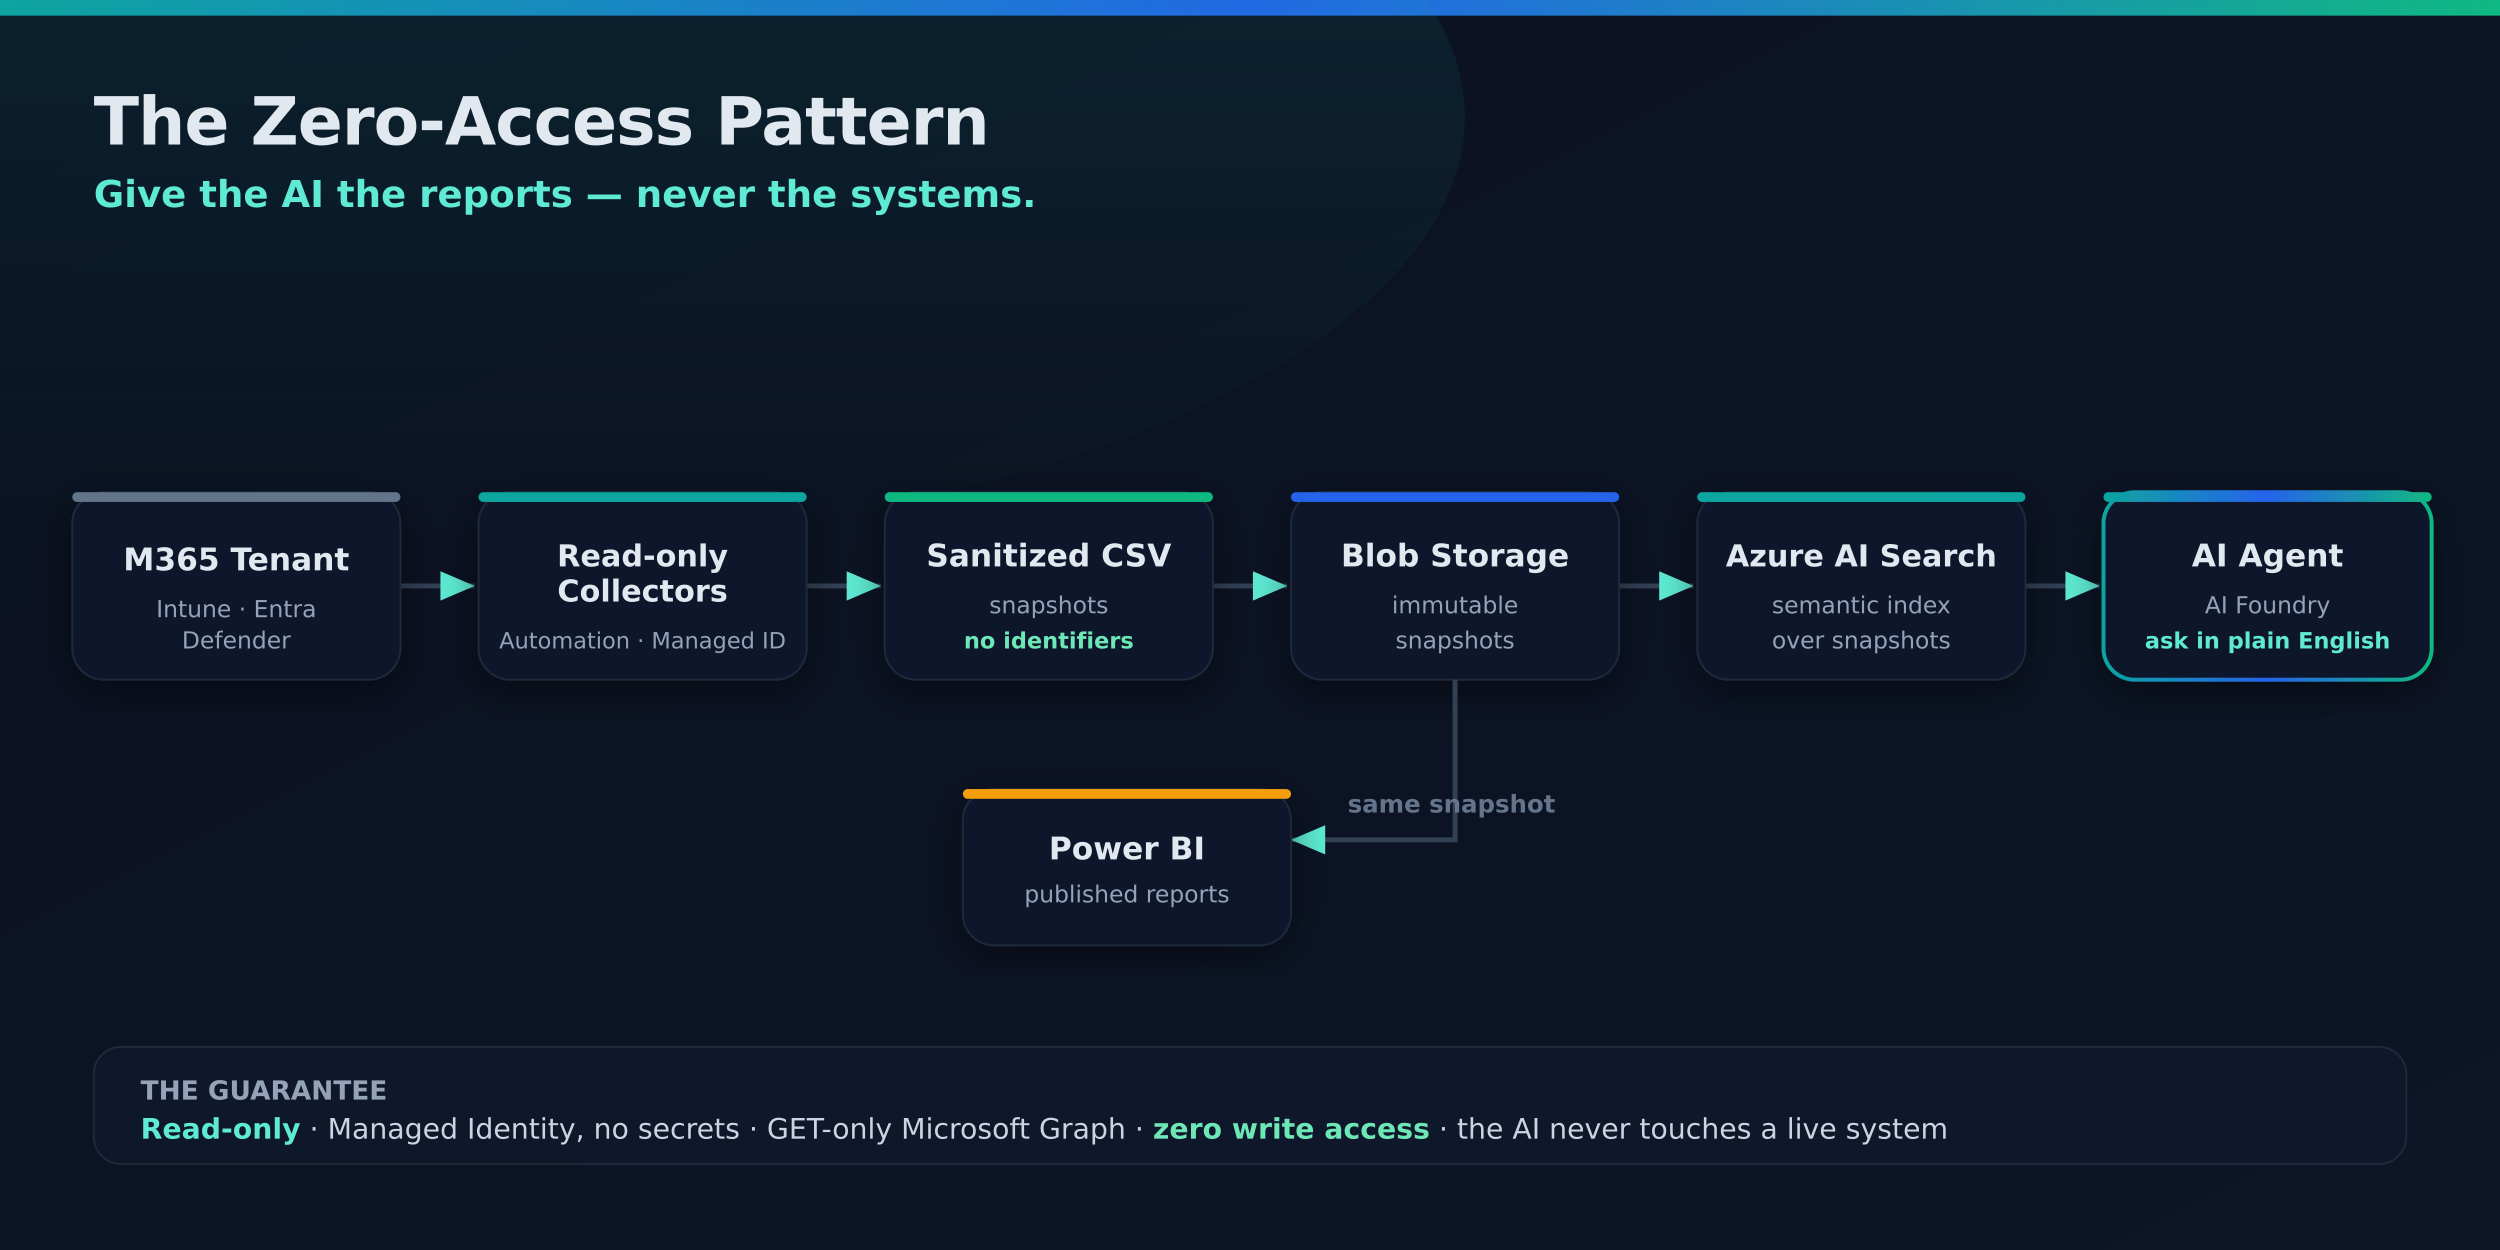
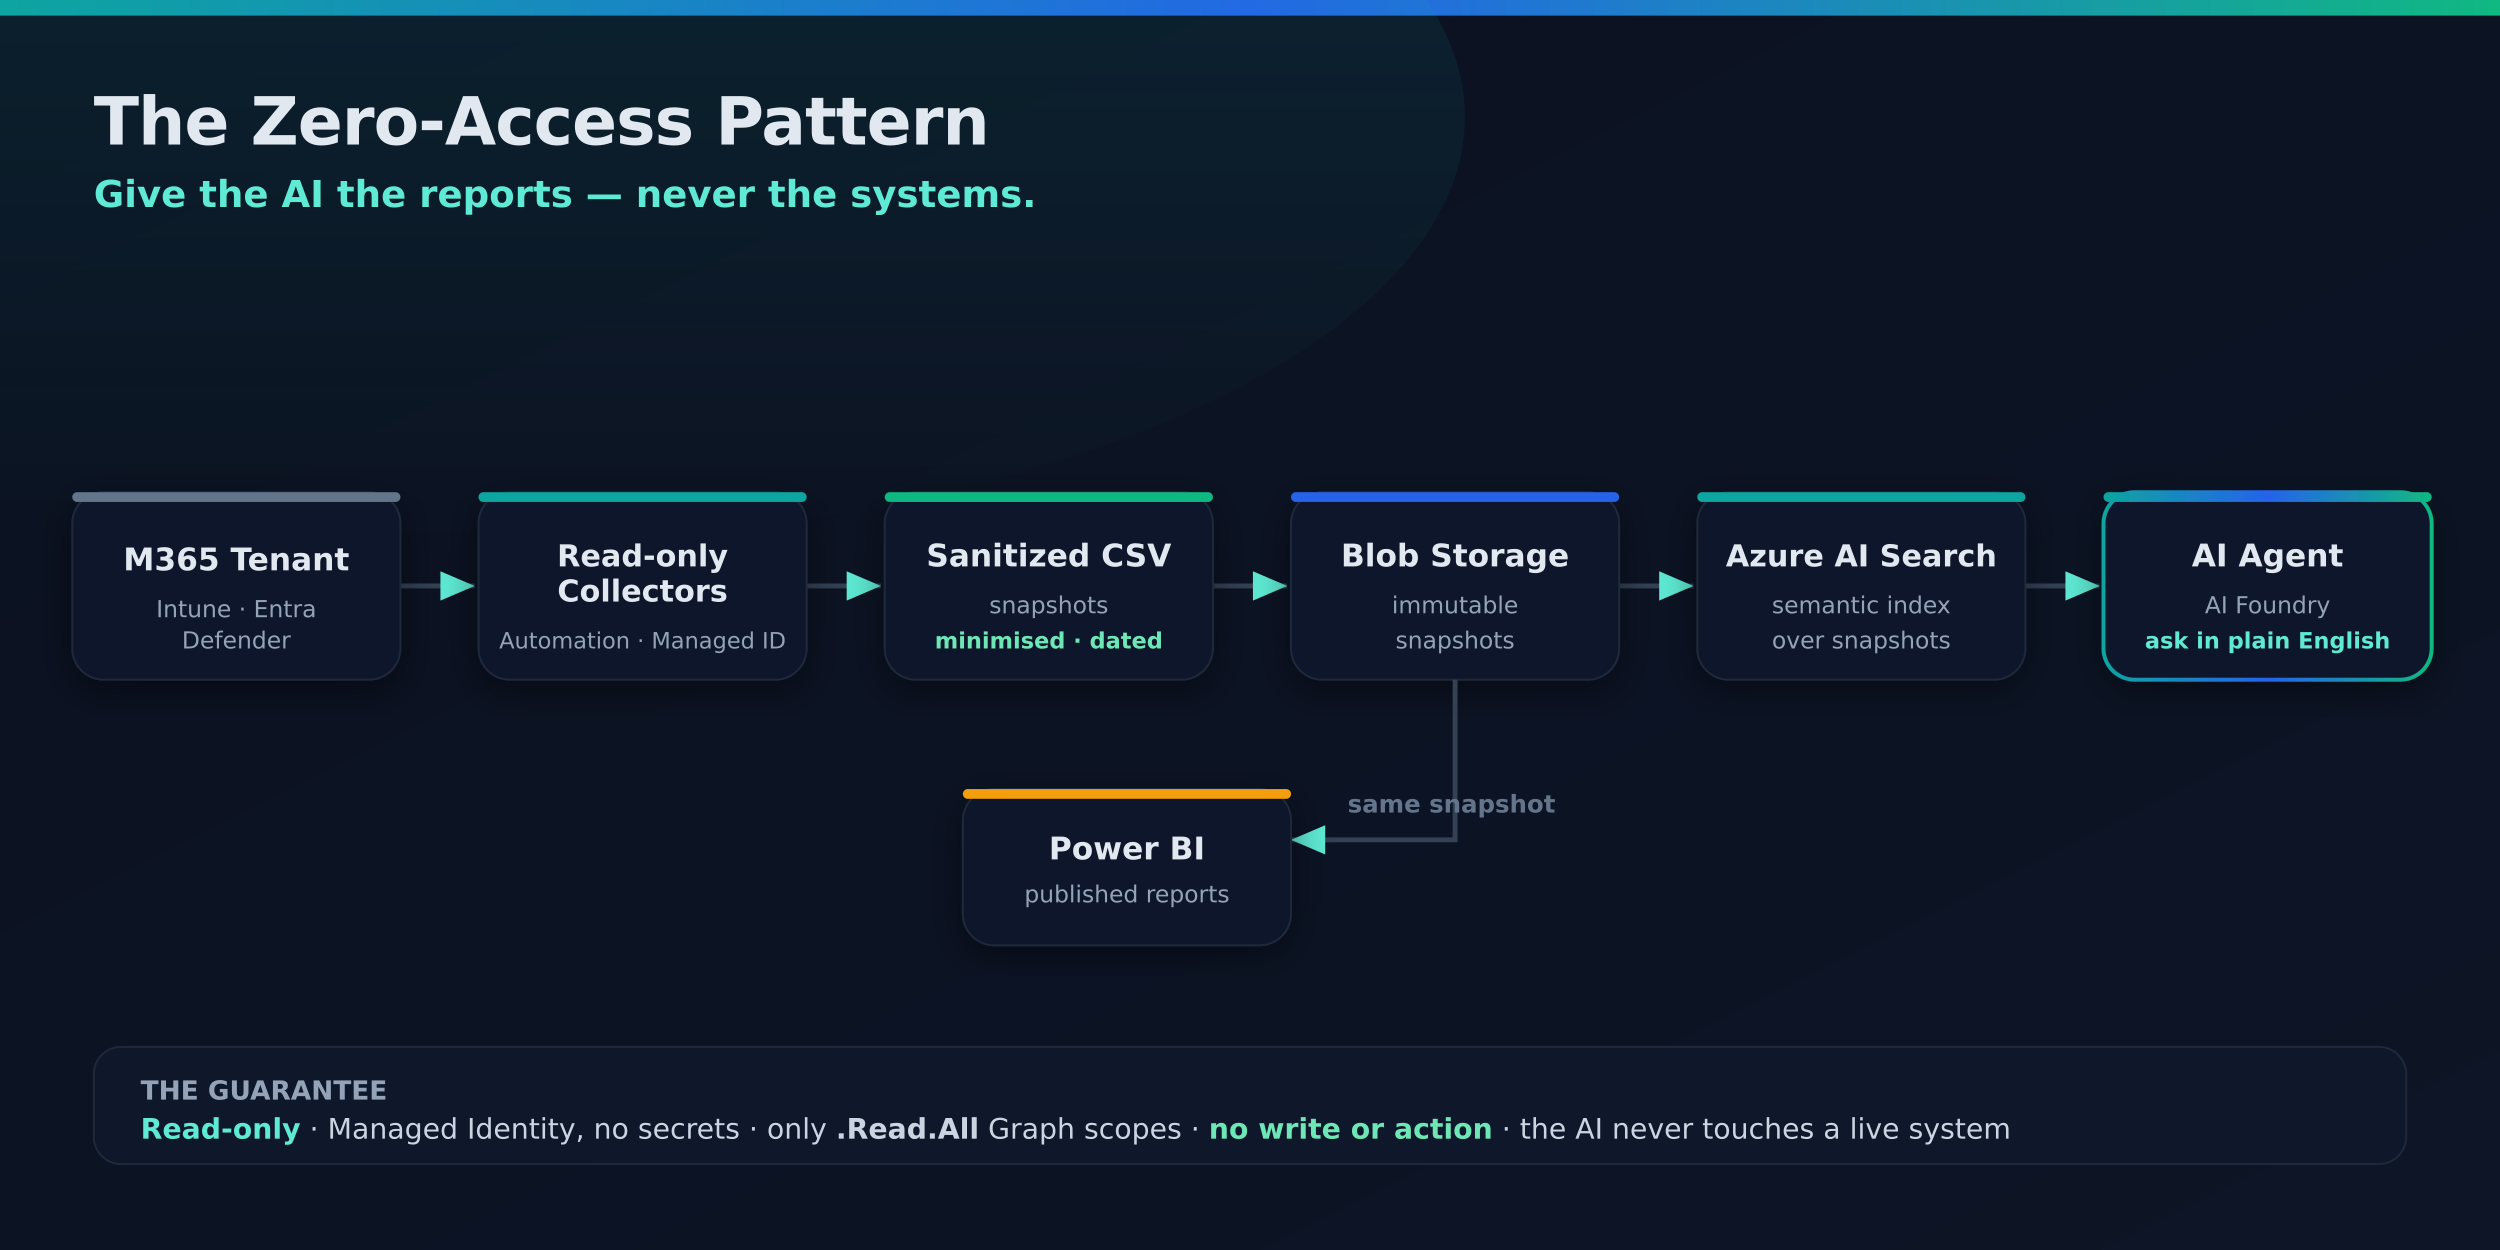
- <svg xmlns="http://www.w3.org/2000/svg" viewBox="0 0 1280 640" font-family="'DejaVu Sans','Segoe UI',Arial,sans-serif">
+ <svg xmlns="http://www.w3.org/2000/svg" viewBox="0 0 1280 640" font-family="'DejaVu Sans','Segoe UI',Arial,sans-serif" role="img" aria-labelledby="za-arch-t za-arch-d">
  <defs>
    <linearGradient id="bg" x1="0" y1="0" x2="1" y2="1">
      <stop offset="0" stop-color="#0B1120" />
      <stop offset="1" stop-color="#0d1526" />
    </linearGradient>
    <linearGradient id="brand" x1="0" y1="0" x2="1" y2="0">
      <stop offset="0" stop-color="#0EA5A0" />
      <stop offset="0.5" stop-color="#2563EB" />
      <stop offset="1" stop-color="#10B981" />
    </linearGradient>
    <linearGradient id="glow" x1="0" y1="0" x2="0" y2="1">
      <stop offset="0" stop-color="#0EA5A0" stop-opacity="0.16" />
      <stop offset="1" stop-color="#0EA5A0" stop-opacity="0" />
    </linearGradient>
    <marker id="arw" markerWidth="10" markerHeight="10" refX="7" refY="3" orient="auto">
      <path d="M0,0 L7,3 L0,6 Z" fill="#5eead4" />
    </marker>
    <filter id="soft" x="-20%" y="-20%" width="140%" height="140%">
      <feDropShadow dx="0" dy="6" stdDeviation="10" flood-color="#000" flood-opacity="0.45" />
    </filter>
  </defs>
  <rect width="1280" height="640" fill="url(#bg)" />
  <rect width="1280" height="8" fill="url(#brand)" />
  <ellipse cx="230" cy="60" rx="520" ry="220" fill="url(#glow)" />
  <text x="48" y="74" fill="#E2E8F0" font-size="34" font-weight="800" letter-spacing="-0.5">The Zero-Access Pattern</text>
  <text x="48" y="106" fill="#5eead4" font-size="19" font-weight="700">Give the AI the reports — never the systems.</text>
  <g stroke="#334155" stroke-width="2.5" fill="none">
    <line x1="205" y1="300" x2="243" y2="300" marker-end="url(#arw)" />
    <line x1="413" y1="300" x2="451" y2="300" marker-end="url(#arw)" />
    <line x1="621" y1="300" x2="659" y2="300" marker-end="url(#arw)" />
    <line x1="829" y1="300" x2="867" y2="300" marker-end="url(#arw)" />
    <line x1="1037" y1="300" x2="1075" y2="300" marker-end="url(#arw)" />
  </g>
  <g filter="url(#soft)">
    <rect x="37" y="252" width="168" height="96" rx="16" fill="#0f172a" stroke="#1e293b" />
    <rect x="37" y="252" width="168" height="5" rx="2.5" fill="#64748b" />
    <text x="121" y="292" text-anchor="middle" fill="#e2e8f0" font-size="16" font-weight="800">M365 Tenant</text>
    <text x="121" y="316" text-anchor="middle" fill="#94a3b8" font-size="12">Intune · Entra</text>
    <text x="121" y="332" text-anchor="middle" fill="#94a3b8" font-size="12">Defender</text>
  </g>
  <g filter="url(#soft)">
    <rect x="245" y="252" width="168" height="96" rx="16" fill="#0f172a" stroke="#1e293b" />
    <rect x="245" y="252" width="168" height="5" rx="2.5" fill="#0EA5A0" />
    <text x="329" y="290" text-anchor="middle" fill="#e2e8f0" font-size="15.5" font-weight="800">Read-only</text>
    <text x="329" y="308" text-anchor="middle" fill="#e2e8f0" font-size="15.5" font-weight="800">Collectors</text>
    <text x="329" y="332" text-anchor="middle" fill="#94a3b8" font-size="11.5">Automation · Managed ID</text>
  </g>
  <g filter="url(#soft)">
    <rect x="453" y="252" width="168" height="96" rx="16" fill="#0f172a" stroke="#1e293b" />
    <rect x="453" y="252" width="168" height="5" rx="2.5" fill="#10B981" />
    <text x="537" y="290" text-anchor="middle" fill="#e2e8f0" font-size="16" font-weight="800">Sanitized CSV</text>
    <text x="537" y="314" text-anchor="middle" fill="#94a3b8" font-size="12">snapshots</text>
-     <text x="537" y="332" text-anchor="middle" fill="#6ee7b7" font-size="11.5" font-weight="700">no identifiers</text>
+     <text x="537" y="332" text-anchor="middle" fill="#6ee7b7" font-size="11.5" font-weight="700">minimised · dated</text>
  </g>
  <g filter="url(#soft)">
    <rect x="661" y="252" width="168" height="96" rx="16" fill="#0f172a" stroke="#1e293b" />
    <rect x="661" y="252" width="168" height="5" rx="2.5" fill="#2563EB" />
    <text x="745" y="290" text-anchor="middle" fill="#e2e8f0" font-size="16" font-weight="800">Blob Storage</text>
    <text x="745" y="314" text-anchor="middle" fill="#94a3b8" font-size="12">immutable</text>
    <text x="745" y="332" text-anchor="middle" fill="#94a3b8" font-size="12">snapshots</text>
  </g>
  <g filter="url(#soft)">
    <rect x="869" y="252" width="168" height="96" rx="16" fill="#0f172a" stroke="#1e293b" />
    <rect x="869" y="252" width="168" height="5" rx="2.5" fill="#0EA5A0" />
    <text x="953" y="290" text-anchor="middle" fill="#e2e8f0" font-size="15.5" font-weight="800">Azure AI Search</text>
    <text x="953" y="314" text-anchor="middle" fill="#94a3b8" font-size="12">semantic index</text>
    <text x="953" y="332" text-anchor="middle" fill="#94a3b8" font-size="12">over snapshots</text>
  </g>
  <g filter="url(#soft)">
    <rect x="1077" y="252" width="168" height="96" rx="16" fill="#0f172a" stroke="url(#brand)" stroke-width="2" />
    <rect x="1077" y="252" width="168" height="5" rx="2.5" fill="url(#brand)" />
    <text x="1161" y="290" text-anchor="middle" fill="#e2e8f0" font-size="16" font-weight="800">AI Agent</text>
    <text x="1161" y="314" text-anchor="middle" fill="#94a3b8" font-size="12">AI Foundry</text>
    <text x="1161" y="332" text-anchor="middle" fill="#5eead4" font-size="11.5" font-weight="700">ask in plain English</text>
  </g>
  <g stroke="#334155" stroke-width="2.5" fill="none">
    <path d="M745,348 L745,430 L661,430" marker-end="url(#arw)" />
  </g>
  <g filter="url(#soft)">
    <rect x="493" y="404" width="168" height="80" rx="16" fill="#0f172a" stroke="#1e293b" />
    <rect x="493" y="404" width="168" height="5" rx="2.5" fill="#f59e0b" />
    <text x="577" y="440" text-anchor="middle" fill="#e2e8f0" font-size="16" font-weight="800">Power BI</text>
    <text x="577" y="462" text-anchor="middle" fill="#94a3b8" font-size="12">published reports</text>
  </g>
  <text x="690" y="416" fill="#64748b" font-size="12.5" font-weight="700">same snapshot</text>
  <g>
    <rect x="48" y="536" width="1184" height="60" rx="14" fill="#0f172a" stroke="#1e293b" />
    <text x="72" y="563" fill="#94a3b8" font-size="13.5" font-weight="700">THE GUARANTEE</text>
    <text x="72" y="583" fill="#cbd5e1" font-size="14.5">
-       <tspan fill="#5eead4" font-weight="700">Read-only</tspan>  ·  Managed Identity, no secrets  ·  GET-only Microsoft Graph  ·  <tspan fill="#6ee7b7" font-weight="700">zero write access</tspan>  ·  the AI never touches a live system
+       <tspan fill="#5eead4" font-weight="700">Read-only</tspan>  ·  Managed Identity, no secrets  ·  only <tspan font-weight="700">.Read.All</tspan> Graph scopes  ·  <tspan fill="#6ee7b7" font-weight="700">no write or action</tspan>  ·  the AI never touches a live system
    </text>
  </g>
</svg>
